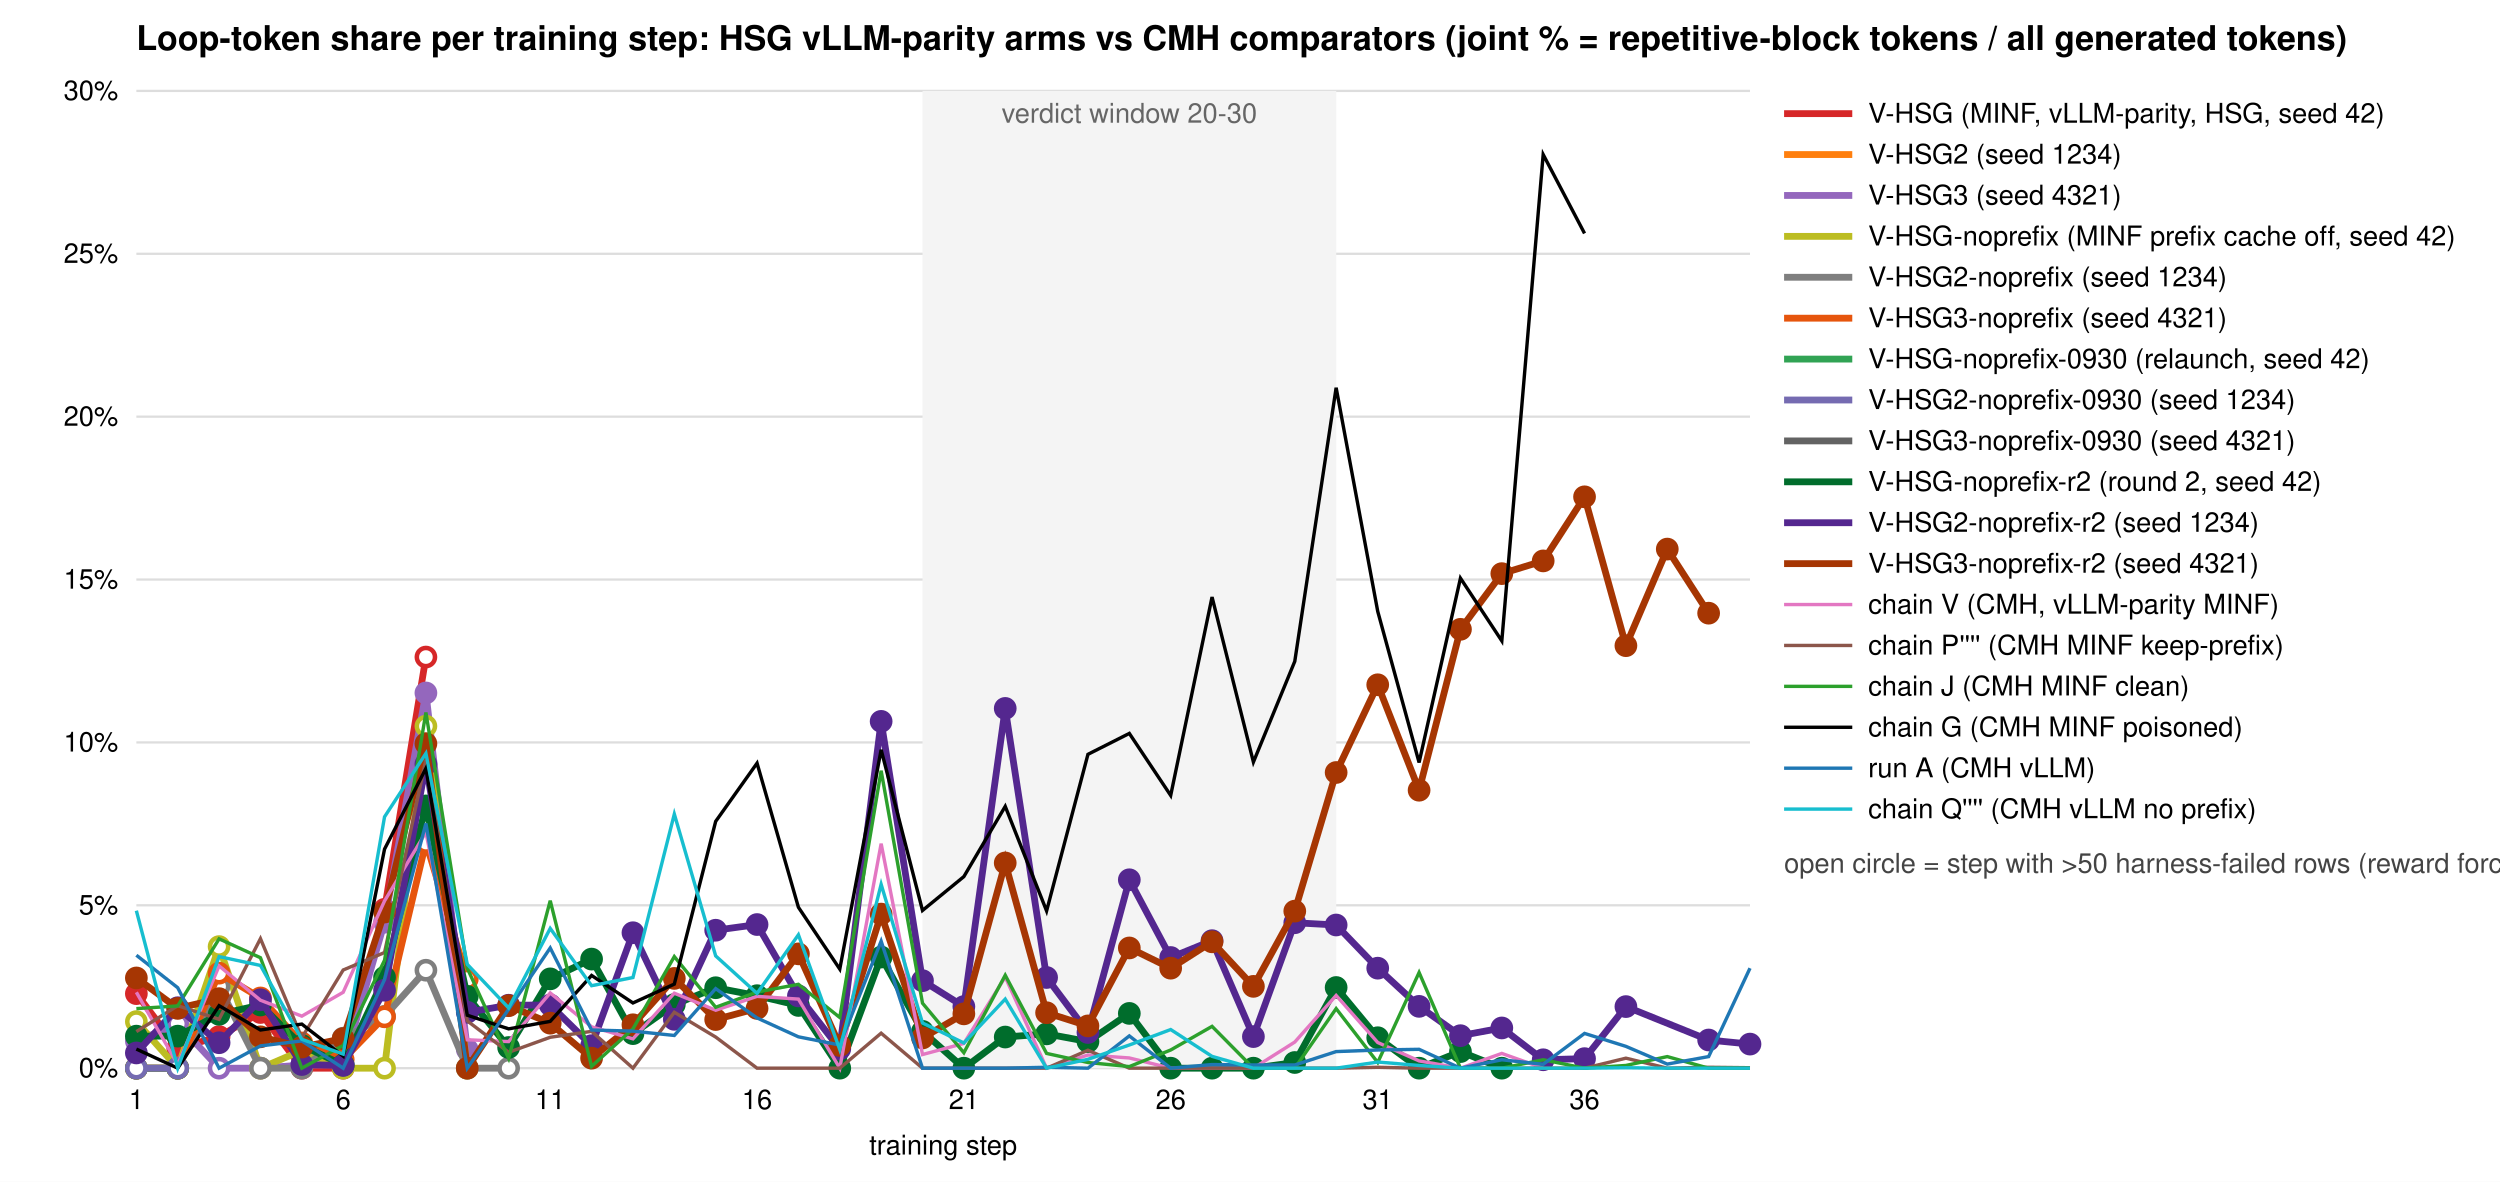
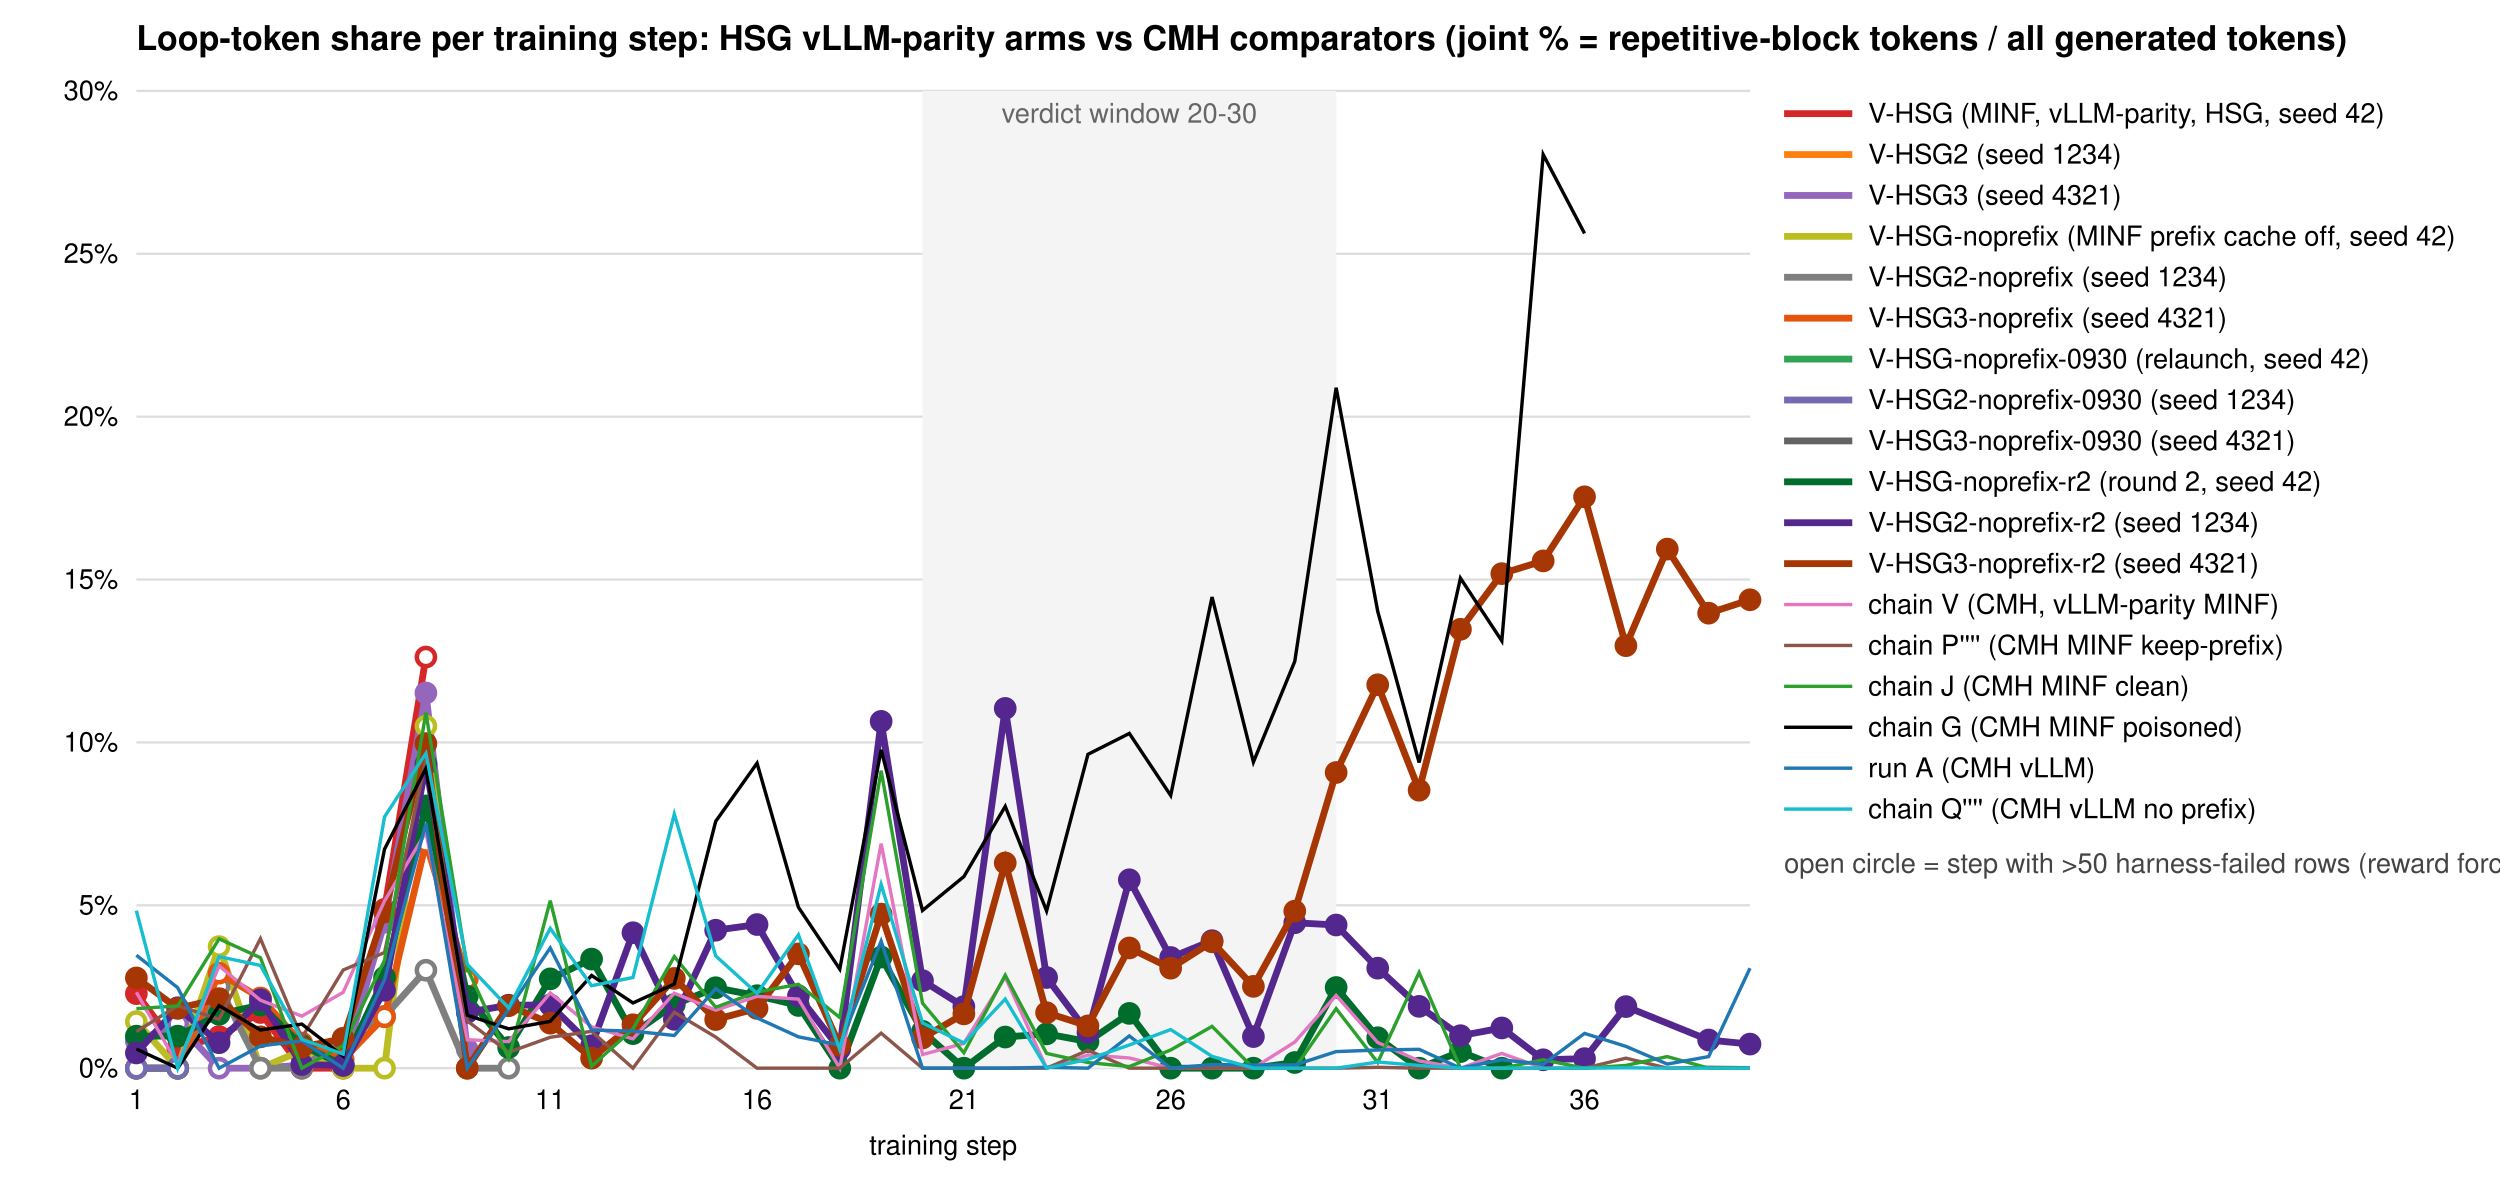
<svg xmlns="http://www.w3.org/2000/svg" width="1100" height="520" font-family="Helvetica,Arial" font-size="12">
  <rect width="1100" height="520" fill="white" />
  <text x="60" y="22" font-size="15" font-weight="bold">Loop-token share per training step: HSG vLLM-parity arms vs CMH comparators (joint % = repetitive-block tokens / all generated tokens)</text>
  <line x1="60" y1="470.0" x2="770" y2="470.0" stroke="#ddd" />
  <text x="52" y="474.0" text-anchor="end">0%</text>
  <line x1="60" y1="398.333" x2="770" y2="398.333" stroke="#ddd" />
  <text x="52" y="402.333" text-anchor="end">5%</text>
  <line x1="60" y1="326.667" x2="770" y2="326.667" stroke="#ddd" />
  <text x="52" y="330.667" text-anchor="end">10%</text>
  <line x1="60" y1="255.0" x2="770" y2="255.0" stroke="#ddd" />
  <text x="52" y="259.0" text-anchor="end">15%</text>
  <line x1="60" y1="183.333" x2="770" y2="183.333" stroke="#ddd" />
  <text x="52" y="187.333" text-anchor="end">20%</text>
  <line x1="60" y1="111.667" x2="770" y2="111.667" stroke="#ddd" />
  <text x="52" y="115.667" text-anchor="end">25%</text>
  <line x1="60" y1="40.0" x2="770" y2="40.0" stroke="#ddd" />
  <text x="52" y="44.0" text-anchor="end">30%</text>
  <text x="60.0" y="488" text-anchor="middle">1</text>
  <text x="151.026" y="488" text-anchor="middle">6</text>
  <text x="242.051" y="488" text-anchor="middle">11</text>
  <text x="333.077" y="488" text-anchor="middle">16</text>
  <text x="424.103" y="488" text-anchor="middle">21</text>
  <text x="515.128" y="488" text-anchor="middle">26</text>
  <text x="606.154" y="488" text-anchor="middle">31</text>
  <text x="697.179" y="488" text-anchor="middle">36</text>
  <text x="415.0" y="508" text-anchor="middle">training step</text>
  <rect x="405.897" y="40" width="182.051" height="430" fill="#f4f4f4" />
  <text x="496.923" y="54" text-anchor="middle" fill="#666">verdict window 20-30</text>
  <polyline fill="none" stroke="#d62728" stroke-width="3" points="60.0,437.2 78.2,461.2 96.4,456.1 114.6,445.5 132.8,470.0 151.0,470.0 169.2,400.1 187.4,289.1" />
  <circle cx="60.0" cy="437.2" r="4" fill="#d62728" stroke="#d62728" stroke-width="2" />
  <circle cx="78.2" cy="461.2" r="4" fill="#d62728" stroke="#d62728" stroke-width="2" />
  <circle cx="96.4" cy="456.1" r="4" fill="#d62728" stroke="#d62728" stroke-width="2" />
  <circle cx="114.6" cy="445.5" r="4" fill="#d62728" stroke="#d62728" stroke-width="2" />
  <circle cx="132.8" cy="470.0" r="4" fill="white" stroke="#d62728" stroke-width="2" />
  <circle cx="151.0" cy="470.0" r="4" fill="white" stroke="#d62728" stroke-width="2" />
  <circle cx="169.2" cy="400.1" r="4" fill="white" stroke="#d62728" stroke-width="2" />
  <circle cx="187.4" cy="289.1" r="4" fill="white" stroke="#d62728" stroke-width="2" />
  <line x1="785" y1="50" x2="815" y2="50" stroke="#d62728" stroke-width="3" />
  <text x="822" y="54">V-HSG (MINF, vLLM-parity, HSG, seed 42)</text>
  <polyline fill="none" stroke="#ff7f0e" stroke-width="3" points="60.0,470.0 78.2,470.0" />
  <circle cx="60.0" cy="470.0" r="4" fill="white" stroke="#ff7f0e" stroke-width="2" />
  <circle cx="78.2" cy="470.0" r="4" fill="white" stroke="#ff7f0e" stroke-width="2" />
  <line x1="785" y1="68" x2="815" y2="68" stroke="#ff7f0e" stroke-width="3" />
  <text x="822" y="72">V-HSG2 (seed 1234)</text>
  <polyline fill="none" stroke="#9467bd" stroke-width="3" points="60.0,458.1 78.2,450.5 96.4,470.0 114.6,470.0 132.8,468.6 151.0,468.5 169.2,405.8 187.4,304.9 205.6,461.8" />
  <circle cx="60.0" cy="458.1" r="4" fill="white" stroke="#9467bd" stroke-width="2" />
  <circle cx="78.2" cy="450.5" r="4" fill="white" stroke="#9467bd" stroke-width="2" />
  <circle cx="96.4" cy="470.0" r="4" fill="white" stroke="#9467bd" stroke-width="2" />
  <circle cx="114.6" cy="470.0" r="4" fill="white" stroke="#9467bd" stroke-width="2" />
  <circle cx="132.8" cy="468.6" r="4" fill="white" stroke="#9467bd" stroke-width="2" />
  <circle cx="151.0" cy="468.5" r="4" fill="white" stroke="#9467bd" stroke-width="2" />
  <circle cx="169.2" cy="405.8" r="4" fill="#9467bd" stroke="#9467bd" stroke-width="2" />
  <circle cx="187.4" cy="304.9" r="4" fill="#9467bd" stroke="#9467bd" stroke-width="2" />
  <circle cx="205.6" cy="461.8" r="4" fill="#9467bd" stroke="#9467bd" stroke-width="2" />
  <line x1="785" y1="86" x2="815" y2="86" stroke="#9467bd" stroke-width="3" />
  <text x="822" y="90">V-HSG3 (seed 4321)</text>
  <polyline fill="none" stroke="#bcbd22" stroke-width="3" points="60.0,449.5 78.2,470.0 96.4,416.5 114.6,470.0 132.8,462.2 151.0,470.0 169.2,470.0 187.4,319.5 205.6,470.0" />
  <circle cx="60.0" cy="449.5" r="4" fill="white" stroke="#bcbd22" stroke-width="2" />
  <circle cx="78.2" cy="470.0" r="4" fill="#bcbd22" stroke="#bcbd22" stroke-width="2" />
  <circle cx="96.4" cy="416.5" r="4" fill="white" stroke="#bcbd22" stroke-width="2" />
  <circle cx="114.6" cy="470.0" r="4" fill="white" stroke="#bcbd22" stroke-width="2" />
  <circle cx="132.8" cy="462.2" r="4" fill="white" stroke="#bcbd22" stroke-width="2" />
  <circle cx="151.0" cy="470.0" r="4" fill="white" stroke="#bcbd22" stroke-width="2" />
  <circle cx="169.2" cy="470.0" r="4" fill="white" stroke="#bcbd22" stroke-width="2" />
  <circle cx="187.4" cy="319.5" r="4" fill="white" stroke="#bcbd22" stroke-width="2" />
  <circle cx="205.6" cy="470.0" r="4" fill="white" stroke="#bcbd22" stroke-width="2" />
  <line x1="785" y1="104" x2="815" y2="104" stroke="#bcbd22" stroke-width="3" />
  <text x="822" y="108">V-HSG-noprefix (MINF prefix cache off, seed 42)</text>
  <polyline fill="none" stroke="#7f7f7f" stroke-width="3" points="60.0,470.0 78.2,470.0 96.4,434.0 114.6,470.0 132.8,470.0 151.0,456.8 169.2,447.2 187.4,426.9 205.6,470.0 223.8,470.0" />
  <circle cx="60.0" cy="470.0" r="4" fill="white" stroke="#7f7f7f" stroke-width="2" />
  <circle cx="78.2" cy="470.0" r="4" fill="white" stroke="#7f7f7f" stroke-width="2" />
  <circle cx="96.4" cy="434.0" r="4" fill="white" stroke="#7f7f7f" stroke-width="2" />
  <circle cx="114.6" cy="470.0" r="4" fill="white" stroke="#7f7f7f" stroke-width="2" />
  <circle cx="132.8" cy="470.0" r="4" fill="white" stroke="#7f7f7f" stroke-width="2" />
  <circle cx="151.0" cy="456.8" r="4" fill="white" stroke="#7f7f7f" stroke-width="2" />
  <circle cx="169.2" cy="447.2" r="4" fill="white" stroke="#7f7f7f" stroke-width="2" />
  <circle cx="187.4" cy="426.9" r="4" fill="white" stroke="#7f7f7f" stroke-width="2" />
  <circle cx="205.6" cy="470.0" r="4" fill="white" stroke="#7f7f7f" stroke-width="2" />
  <circle cx="223.8" cy="470.0" r="4" fill="white" stroke="#7f7f7f" stroke-width="2" />
  <line x1="785" y1="122" x2="815" y2="122" stroke="#7f7f7f" stroke-width="3" />
  <text x="822" y="126">V-HSG2-noprefix (seed 1234)</text>
  <polyline fill="none" stroke="#e6550d" stroke-width="3" points="60.0,470.0 78.2,470.0 96.4,428.2 114.6,439.1 132.8,458.9 151.0,466.2 169.2,447.4 187.4,370.7 205.6,430.8" />
  <circle cx="60.0" cy="470.0" r="4" fill="white" stroke="#e6550d" stroke-width="2" />
  <circle cx="78.2" cy="470.0" r="4" fill="white" stroke="#e6550d" stroke-width="2" />
  <circle cx="96.4" cy="428.2" r="4" fill="white" stroke="#e6550d" stroke-width="2" />
  <circle cx="114.6" cy="439.1" r="4" fill="white" stroke="#e6550d" stroke-width="2" />
  <circle cx="132.8" cy="458.9" r="4" fill="white" stroke="#e6550d" stroke-width="2" />
  <circle cx="151.0" cy="466.2" r="4" fill="#e6550d" stroke="#e6550d" stroke-width="2" />
  <circle cx="169.2" cy="447.4" r="4" fill="white" stroke="#e6550d" stroke-width="2" />
  <circle cx="187.4" cy="370.7" r="4" fill="white" stroke="#e6550d" stroke-width="2" />
  <circle cx="205.6" cy="430.8" r="4" fill="white" stroke="#e6550d" stroke-width="2" />
  <line x1="785" y1="140" x2="815" y2="140" stroke="#e6550d" stroke-width="3" />
  <text x="822" y="144">V-HSG3-noprefix (seed 4321)</text>
  <polyline fill="none" stroke="#31a354" stroke-width="3" points="60.0,470.0 78.2,470.0" />
  <circle cx="60.0" cy="470.0" r="4" fill="white" stroke="#31a354" stroke-width="2" />
  <circle cx="78.2" cy="470.0" r="4" fill="white" stroke="#31a354" stroke-width="2" />
  <line x1="785" y1="158" x2="815" y2="158" stroke="#31a354" stroke-width="3" />
  <text x="822" y="162">V-HSG-noprefix-0930 (relaunch, seed 42)</text>
  <polyline fill="none" stroke="#756bb1" stroke-width="3" points="60.0,470.0 78.2,470.0" />
  <circle cx="60.0" cy="470.0" r="4" fill="white" stroke="#756bb1" stroke-width="2" />
  <circle cx="78.2" cy="470.0" r="4" fill="white" stroke="#756bb1" stroke-width="2" />
  <line x1="785" y1="176" x2="815" y2="176" stroke="#756bb1" stroke-width="3" />
  <text x="822" y="180">V-HSG2-noprefix-0930 (seed 1234)</text>
  <line x1="785" y1="194" x2="815" y2="194" stroke="#636363" stroke-width="3" />
  <text x="822" y="198">V-HSG3-noprefix-0930 (seed 4321)</text>
  <polyline fill="none" stroke="#006d2c" stroke-width="3" points="60.0,455.9 78.2,455.9 96.4,446.3 114.6,442.2 132.8,460.0 151.0,468.6 169.2,430.0 187.4,354.6 205.6,438.4 223.8,460.9 242.1,430.7 260.3,422.0 278.5,454.8 296.7,442.0 314.9,434.6 333.1,438.1 351.3,442.4 369.5,470.0 387.7,421.1 405.9,453.8 424.1,470.0 442.3,456.3 460.5,454.9 478.7,458.3 496.9,445.9 515.1,470.0 533.3,470.0 551.5,470.0 569.7,467.5 587.9,434.5 606.2,456.6 624.4,470.0 642.6,462.7 660.8,470.0" />
  <circle cx="60.0" cy="455.9" r="4" fill="#006d2c" stroke="#006d2c" stroke-width="2" />
  <circle cx="78.2" cy="455.9" r="4" fill="#006d2c" stroke="#006d2c" stroke-width="2" />
  <circle cx="96.4" cy="446.3" r="4" fill="#006d2c" stroke="#006d2c" stroke-width="2" />
  <circle cx="114.6" cy="442.2" r="4" fill="#006d2c" stroke="#006d2c" stroke-width="2" />
  <circle cx="132.8" cy="460.0" r="4" fill="#006d2c" stroke="#006d2c" stroke-width="2" />
  <circle cx="151.0" cy="468.6" r="4" fill="#006d2c" stroke="#006d2c" stroke-width="2" />
  <circle cx="169.2" cy="430.0" r="4" fill="#006d2c" stroke="#006d2c" stroke-width="2" />
  <circle cx="187.4" cy="354.6" r="4" fill="#006d2c" stroke="#006d2c" stroke-width="2" />
  <circle cx="205.6" cy="438.4" r="4" fill="#006d2c" stroke="#006d2c" stroke-width="2" />
  <circle cx="223.8" cy="460.9" r="4" fill="#006d2c" stroke="#006d2c" stroke-width="2" />
  <circle cx="242.1" cy="430.7" r="4" fill="#006d2c" stroke="#006d2c" stroke-width="2" />
  <circle cx="260.3" cy="422.0" r="4" fill="#006d2c" stroke="#006d2c" stroke-width="2" />
  <circle cx="278.5" cy="454.8" r="4" fill="#006d2c" stroke="#006d2c" stroke-width="2" />
  <circle cx="296.7" cy="442.0" r="4" fill="#006d2c" stroke="#006d2c" stroke-width="2" />
  <circle cx="314.9" cy="434.6" r="4" fill="#006d2c" stroke="#006d2c" stroke-width="2" />
  <circle cx="333.1" cy="438.1" r="4" fill="#006d2c" stroke="#006d2c" stroke-width="2" />
  <circle cx="351.3" cy="442.4" r="4" fill="#006d2c" stroke="#006d2c" stroke-width="2" />
  <circle cx="369.5" cy="470.0" r="4" fill="#006d2c" stroke="#006d2c" stroke-width="2" />
  <circle cx="387.7" cy="421.1" r="4" fill="#006d2c" stroke="#006d2c" stroke-width="2" />
  <circle cx="405.9" cy="453.8" r="4" fill="#006d2c" stroke="#006d2c" stroke-width="2" />
  <circle cx="424.1" cy="470.0" r="4" fill="#006d2c" stroke="#006d2c" stroke-width="2" />
  <circle cx="442.3" cy="456.3" r="4" fill="#006d2c" stroke="#006d2c" stroke-width="2" />
  <circle cx="460.5" cy="454.9" r="4" fill="#006d2c" stroke="#006d2c" stroke-width="2" />
  <circle cx="478.7" cy="458.3" r="4" fill="#006d2c" stroke="#006d2c" stroke-width="2" />
  <circle cx="496.9" cy="445.9" r="4" fill="#006d2c" stroke="#006d2c" stroke-width="2" />
  <circle cx="515.1" cy="470.0" r="4" fill="#006d2c" stroke="#006d2c" stroke-width="2" />
  <circle cx="533.3" cy="470.0" r="4" fill="#006d2c" stroke="#006d2c" stroke-width="2" />
  <circle cx="551.5" cy="470.0" r="4" fill="#006d2c" stroke="#006d2c" stroke-width="2" />
  <circle cx="569.7" cy="467.5" r="4" fill="#006d2c" stroke="#006d2c" stroke-width="2" />
  <circle cx="587.9" cy="434.5" r="4" fill="#006d2c" stroke="#006d2c" stroke-width="2" />
  <circle cx="606.2" cy="456.6" r="4" fill="#006d2c" stroke="#006d2c" stroke-width="2" />
  <circle cx="624.4" cy="470.0" r="4" fill="#006d2c" stroke="#006d2c" stroke-width="2" />
  <circle cx="642.6" cy="462.7" r="4" fill="#006d2c" stroke="#006d2c" stroke-width="2" />
  <circle cx="660.8" cy="470.0" r="4" fill="#006d2c" stroke="#006d2c" stroke-width="2" />
  <line x1="785" y1="212" x2="815" y2="212" stroke="#006d2c" stroke-width="3" />
  <text x="822" y="216">V-HSG-noprefix-r2 (round 2, seed 42)</text>
  <polyline fill="none" stroke="#54278f" stroke-width="3" points="60.0,463.3 78.2,443.4 96.4,458.8 114.6,439.9 132.8,468.4 151.0,468.8 169.2,435.7 187.4,336.2 205.6,445.4 223.8,442.3 242.1,442.2 260.3,460.1 278.5,410.4 296.7,448.5 314.9,409.3 333.1,406.8 351.3,438.2 369.5,461.5 387.7,317.4 405.9,431.5 424.1,442.9 442.3,311.7 460.5,430.1 478.7,454.3 496.9,387.1 515.1,421.3 533.3,413.9 551.5,456.1 569.7,406.0 587.9,407.0 606.2,426.0 624.4,442.8 642.6,455.7 660.8,452.3 679.0,466.3 697.2,465.8 715.4,442.9 751.8,457.6 770.0,459.4" />
  <circle cx="60.0" cy="463.3" r="4" fill="#54278f" stroke="#54278f" stroke-width="2" />
  <circle cx="78.2" cy="443.4" r="4" fill="#54278f" stroke="#54278f" stroke-width="2" />
  <circle cx="96.4" cy="458.8" r="4" fill="#54278f" stroke="#54278f" stroke-width="2" />
  <circle cx="114.6" cy="439.9" r="4" fill="#54278f" stroke="#54278f" stroke-width="2" />
  <circle cx="132.8" cy="468.4" r="4" fill="#54278f" stroke="#54278f" stroke-width="2" />
  <circle cx="151.0" cy="468.8" r="4" fill="#54278f" stroke="#54278f" stroke-width="2" />
  <circle cx="169.2" cy="435.7" r="4" fill="#54278f" stroke="#54278f" stroke-width="2" />
  <circle cx="187.4" cy="336.2" r="4" fill="#54278f" stroke="#54278f" stroke-width="2" />
  <circle cx="205.6" cy="445.4" r="4" fill="#54278f" stroke="#54278f" stroke-width="2" />
  <circle cx="223.8" cy="442.3" r="4" fill="#54278f" stroke="#54278f" stroke-width="2" />
  <circle cx="242.1" cy="442.2" r="4" fill="#54278f" stroke="#54278f" stroke-width="2" />
  <circle cx="260.3" cy="460.1" r="4" fill="#54278f" stroke="#54278f" stroke-width="2" />
  <circle cx="278.5" cy="410.4" r="4" fill="#54278f" stroke="#54278f" stroke-width="2" />
  <circle cx="296.7" cy="448.5" r="4" fill="#54278f" stroke="#54278f" stroke-width="2" />
  <circle cx="314.9" cy="409.3" r="4" fill="#54278f" stroke="#54278f" stroke-width="2" />
  <circle cx="333.1" cy="406.8" r="4" fill="#54278f" stroke="#54278f" stroke-width="2" />
  <circle cx="351.3" cy="438.2" r="4" fill="#54278f" stroke="#54278f" stroke-width="2" />
  <circle cx="369.5" cy="461.5" r="4" fill="#54278f" stroke="#54278f" stroke-width="2" />
  <circle cx="387.7" cy="317.4" r="4" fill="#54278f" stroke="#54278f" stroke-width="2" />
  <circle cx="405.9" cy="431.5" r="4" fill="#54278f" stroke="#54278f" stroke-width="2" />
  <circle cx="424.1" cy="442.9" r="4" fill="#54278f" stroke="#54278f" stroke-width="2" />
  <circle cx="442.3" cy="311.7" r="4" fill="#54278f" stroke="#54278f" stroke-width="2" />
  <circle cx="460.5" cy="430.1" r="4" fill="#54278f" stroke="#54278f" stroke-width="2" />
  <circle cx="478.7" cy="454.3" r="4" fill="#54278f" stroke="#54278f" stroke-width="2" />
  <circle cx="496.9" cy="387.1" r="4" fill="#54278f" stroke="#54278f" stroke-width="2" />
  <circle cx="515.1" cy="421.3" r="4" fill="#54278f" stroke="#54278f" stroke-width="2" />
  <circle cx="533.3" cy="413.9" r="4" fill="#54278f" stroke="#54278f" stroke-width="2" />
  <circle cx="551.5" cy="456.1" r="4" fill="#54278f" stroke="#54278f" stroke-width="2" />
  <circle cx="569.7" cy="406.0" r="4" fill="#54278f" stroke="#54278f" stroke-width="2" />
  <circle cx="587.9" cy="407.0" r="4" fill="#54278f" stroke="#54278f" stroke-width="2" />
  <circle cx="606.2" cy="426.0" r="4" fill="#54278f" stroke="#54278f" stroke-width="2" />
  <circle cx="624.4" cy="442.8" r="4" fill="#54278f" stroke="#54278f" stroke-width="2" />
  <circle cx="642.6" cy="455.7" r="4" fill="#54278f" stroke="#54278f" stroke-width="2" />
  <circle cx="660.8" cy="452.3" r="4" fill="#54278f" stroke="#54278f" stroke-width="2" />
  <circle cx="679.0" cy="466.3" r="4" fill="#54278f" stroke="#54278f" stroke-width="2" />
  <circle cx="697.2" cy="465.8" r="4" fill="#54278f" stroke="#54278f" stroke-width="2" />
  <circle cx="715.4" cy="442.9" r="4" fill="#54278f" stroke="#54278f" stroke-width="2" />
  <circle cx="751.8" cy="457.6" r="4" fill="#54278f" stroke="#54278f" stroke-width="2" />
  <circle cx="770.0" cy="459.4" r="4" fill="#54278f" stroke="#54278f" stroke-width="2" />
  <line x1="785" y1="230" x2="815" y2="230" stroke="#54278f" stroke-width="3" />
  <text x="822" y="234">V-HSG2-noprefix-r2 (seed 1234)</text>
-   <polyline fill="none" stroke="#a63603" stroke-width="3" points="60.0,430.3 78.2,443.7 96.4,439.4 114.6,456.2 132.8,460.7 151.0,457.0 169.2,401.3 187.4,327.2 205.6,470.0 223.8,442.5 242.1,450.2 260.3,465.6 278.5,450.9 296.7,430.5 314.9,448.6 333.1,443.7 351.3,419.7 369.5,460.0 387.7,402.2 405.9,456.7 424.1,446.1 442.3,379.7 460.5,445.6 478.7,451.4 496.9,417.1 515.1,426.0 533.3,414.4 551.5,434.0 569.7,400.9 587.9,339.9 606.2,301.3 624.4,347.7 642.6,276.9 660.8,252.4 679.0,246.8 697.2,218.6 715.4,284.1 733.6,241.6 751.8,269.8" />
+   <polyline fill="none" stroke="#a63603" stroke-width="3" points="60.0,430.3 78.2,443.7 96.4,439.4 114.6,456.2 132.8,460.7 151.0,457.0 169.2,401.3 187.4,327.2 205.6,470.0 223.8,442.5 242.1,450.2 260.3,465.6 278.5,450.9 296.7,430.5 314.9,448.6 333.1,443.7 351.3,419.7 369.5,460.0 387.7,402.2 405.9,456.7 424.1,446.1 442.3,379.7 460.5,445.6 478.7,451.4 496.9,417.1 515.1,426.0 533.3,414.4 551.5,434.0 569.7,400.9 587.9,339.9 606.2,301.3 624.4,347.7 642.6,276.9 660.8,252.4 679.0,246.8 697.2,218.6 715.4,284.1 733.6,241.6 751.8,269.8 770.0,263.9" />
  <circle cx="60.0" cy="430.3" r="4" fill="#a63603" stroke="#a63603" stroke-width="2" />
  <circle cx="78.2" cy="443.7" r="4" fill="#a63603" stroke="#a63603" stroke-width="2" />
  <circle cx="96.4" cy="439.4" r="4" fill="#a63603" stroke="#a63603" stroke-width="2" />
  <circle cx="114.6" cy="456.2" r="4" fill="#a63603" stroke="#a63603" stroke-width="2" />
  <circle cx="132.8" cy="460.7" r="4" fill="#a63603" stroke="#a63603" stroke-width="2" />
  <circle cx="151.0" cy="457.0" r="4" fill="#a63603" stroke="#a63603" stroke-width="2" />
  <circle cx="169.2" cy="401.3" r="4" fill="#a63603" stroke="#a63603" stroke-width="2" />
  <circle cx="187.4" cy="327.2" r="4" fill="#a63603" stroke="#a63603" stroke-width="2" />
  <circle cx="205.6" cy="470.0" r="4" fill="#a63603" stroke="#a63603" stroke-width="2" />
  <circle cx="223.8" cy="442.5" r="4" fill="#a63603" stroke="#a63603" stroke-width="2" />
  <circle cx="242.1" cy="450.2" r="4" fill="#a63603" stroke="#a63603" stroke-width="2" />
  <circle cx="260.3" cy="465.6" r="4" fill="#a63603" stroke="#a63603" stroke-width="2" />
  <circle cx="278.5" cy="450.9" r="4" fill="#a63603" stroke="#a63603" stroke-width="2" />
  <circle cx="296.7" cy="430.5" r="4" fill="#a63603" stroke="#a63603" stroke-width="2" />
  <circle cx="314.9" cy="448.6" r="4" fill="#a63603" stroke="#a63603" stroke-width="2" />
  <circle cx="333.1" cy="443.7" r="4" fill="#a63603" stroke="#a63603" stroke-width="2" />
  <circle cx="351.3" cy="419.7" r="4" fill="#a63603" stroke="#a63603" stroke-width="2" />
  <circle cx="369.5" cy="460.0" r="4" fill="#a63603" stroke="#a63603" stroke-width="2" />
  <circle cx="387.7" cy="402.2" r="4" fill="#a63603" stroke="#a63603" stroke-width="2" />
  <circle cx="405.9" cy="456.7" r="4" fill="#a63603" stroke="#a63603" stroke-width="2" />
  <circle cx="424.1" cy="446.1" r="4" fill="#a63603" stroke="#a63603" stroke-width="2" />
  <circle cx="442.3" cy="379.7" r="4" fill="#a63603" stroke="#a63603" stroke-width="2" />
  <circle cx="460.5" cy="445.6" r="4" fill="#a63603" stroke="#a63603" stroke-width="2" />
  <circle cx="478.7" cy="451.4" r="4" fill="#a63603" stroke="#a63603" stroke-width="2" />
  <circle cx="496.9" cy="417.1" r="4" fill="#a63603" stroke="#a63603" stroke-width="2" />
  <circle cx="515.1" cy="426.0" r="4" fill="#a63603" stroke="#a63603" stroke-width="2" />
  <circle cx="533.3" cy="414.4" r="4" fill="#a63603" stroke="#a63603" stroke-width="2" />
  <circle cx="551.5" cy="434.0" r="4" fill="#a63603" stroke="#a63603" stroke-width="2" />
  <circle cx="569.7" cy="400.9" r="4" fill="#a63603" stroke="#a63603" stroke-width="2" />
  <circle cx="587.9" cy="339.9" r="4" fill="#a63603" stroke="#a63603" stroke-width="2" />
  <circle cx="606.2" cy="301.3" r="4" fill="#a63603" stroke="#a63603" stroke-width="2" />
  <circle cx="624.4" cy="347.7" r="4" fill="#a63603" stroke="#a63603" stroke-width="2" />
  <circle cx="642.6" cy="276.9" r="4" fill="#a63603" stroke="#a63603" stroke-width="2" />
  <circle cx="660.8" cy="252.4" r="4" fill="#a63603" stroke="#a63603" stroke-width="2" />
  <circle cx="679.0" cy="246.8" r="4" fill="#a63603" stroke="#a63603" stroke-width="2" />
  <circle cx="697.2" cy="218.6" r="4" fill="#a63603" stroke="#a63603" stroke-width="2" />
  <circle cx="715.4" cy="284.1" r="4" fill="#a63603" stroke="#a63603" stroke-width="2" />
  <circle cx="733.6" cy="241.6" r="4" fill="#a63603" stroke="#a63603" stroke-width="2" />
  <circle cx="751.8" cy="269.8" r="4" fill="#a63603" stroke="#a63603" stroke-width="2" />
+   <circle cx="770.0" cy="263.9" r="4" fill="#a63603" stroke="#a63603" stroke-width="2" />
  <line x1="785" y1="248" x2="815" y2="248" stroke="#a63603" stroke-width="3" />
  <text x="822" y="252">V-HSG3-noprefix-r2 (seed 4321)</text>
  <polyline fill="none" stroke="#e377c2" stroke-width="1.5" points="60.0,436.6 78.2,468.4 96.4,425.0 114.6,440.1 132.8,447.1 151.0,436.6 169.2,396.4 187.4,366.2 205.6,457.5 223.8,458.3 242.1,436.9 260.3,451.8 278.5,457.1 296.7,437.0 314.9,444.5 333.1,438.4 351.3,439.6 369.5,470.0 387.7,371.2 405.9,464.0 424.1,459.1 442.3,429.9 460.5,470.0 478.7,464.2 496.9,465.5 515.1,470.0 533.3,470.0 551.5,470.0 569.7,458.5 587.9,438.0 606.2,458.7 624.4,466.8 642.6,470.0 660.8,463.5 679.0,470.0" />
  <line x1="785" y1="266" x2="815" y2="266" stroke="#e377c2" stroke-width="1.5" />
  <text x="822" y="270">chain V (CMH, vLLM-parity MINF)</text>
  <polyline fill="none" stroke="#8c564b" stroke-width="1.5" points="60.0,453.9 78.2,442.5 96.4,448.5 114.6,413.0 132.8,456.6 151.0,426.8 169.2,419.1 187.4,334.3 205.6,449.2 223.8,463.0 242.1,456.4 260.3,453.8 278.5,470.0 296.7,445.4 314.9,456.3 333.1,470.0 351.3,470.0 369.5,470.0 387.7,454.6 405.9,470.0 424.1,470.0 442.3,470.0 460.5,470.0 478.7,462.1 496.9,470.0 515.1,470.0 533.3,470.0 551.5,470.0 569.7,470.0 587.9,470.0 606.2,469.6 624.4,470.0 642.6,470.0 660.8,470.0 679.0,470.0 697.2,470.0 715.4,465.6 733.6,470.0 751.8,469.6 770.0,469.8" />
  <line x1="785" y1="284" x2="815" y2="284" stroke="#8c564b" stroke-width="1.5" />
  <text x="822" y="288">chain P'''' (CMH MINF keep-prefix)</text>
  <polyline fill="none" stroke="#2ca02c" stroke-width="1.5" points="60.0,443.8 78.2,442.6 96.4,413.1 114.6,421.4 132.8,470.0 151.0,460.0 169.2,422.5 187.4,313.5 205.6,426.0 223.8,465.7 242.1,396.3 260.3,469.2 278.5,452.7 296.7,420.9 314.9,443.2 333.1,436.5 351.3,433.1 369.5,447.7 387.7,339.1 405.9,441.4 424.1,463.2 442.3,429.1 460.5,463.5 478.7,467.5 496.9,469.3 515.1,462.0 533.3,451.6 551.5,470.0 569.7,470.0 587.9,443.8 606.2,467.5 624.4,427.9 642.6,470.0 660.8,470.0 679.0,466.3 697.2,470.0 715.4,468.8 733.6,464.9 751.8,470.0 770.0,470.0" />
  <line x1="785" y1="302" x2="815" y2="302" stroke="#2ca02c" stroke-width="1.5" />
  <text x="822" y="306">chain J (CMH MINF clean)</text>
  <polyline fill="none" stroke="#000000" stroke-width="1.5" points="60.0,461.6 78.2,470.0 96.4,442.5 114.6,453.2 132.8,450.6 151.0,464.7 169.2,373.6 187.4,338.1 205.6,446.7 223.8,452.7 242.1,449.4 260.3,429.2 278.5,441.3 296.7,433.0 314.9,361.4 333.1,335.8 351.3,399.2 369.5,426.4 387.7,329.9 405.9,400.6 424.1,385.7 442.3,354.8 460.5,400.8 478.7,331.9 496.9,322.7 515.1,350.0 533.3,262.7 551.5,335.3 569.7,291.0 587.9,170.6 606.2,269.0 624.4,335.5 642.6,254.4 660.8,282.0 679.0,68.0 697.2,102.7" />
  <line x1="785" y1="320" x2="815" y2="320" stroke="#000000" stroke-width="1.5" />
  <text x="822" y="324">chain G (CMH MINF poisoned)</text>
  <polyline fill="none" stroke="#1f77b4" stroke-width="1.5" points="60.0,420.3 78.2,434.6 96.4,470.0 114.6,460.2 132.8,458.0 151.0,470.0 169.2,431.0 187.4,362.3 205.6,470.0 223.8,444.1 242.1,417.1 260.3,453.2 278.5,453.7 296.7,455.6 314.9,435.0 333.1,447.9 351.3,456.2 369.5,459.8 387.7,414.1 405.9,470.0 424.1,470.0 442.3,470.0 460.5,469.6 478.7,470.0 496.9,455.8 515.1,470.0 533.3,468.4 551.5,468.6 569.7,468.6 587.9,462.7 606.2,462.0 624.4,461.7 642.6,470.0 660.8,466.3 679.0,468.3 697.2,454.7 715.4,460.4 733.6,468.2 751.8,464.9 770.0,426.0" />
  <line x1="785" y1="338" x2="815" y2="338" stroke="#1f77b4" stroke-width="1.5" />
  <text x="822" y="342">run A (CMH vLLM)</text>
  <polyline fill="none" stroke="#17becf" stroke-width="1.5" points="60.0,400.7 78.2,470.0 96.4,420.9 114.6,424.8 132.8,457.3 151.0,463.8 169.2,359.4 187.4,331.5 205.6,424.3 223.8,443.5 242.1,408.5 260.3,433.7 278.5,430.1 296.7,358.2 314.9,420.6 333.1,437.1 351.3,411.3 369.5,461.8 387.7,389.1 405.9,450.1 424.1,458.9 442.3,439.6 460.5,470.0 478.7,466.1 496.9,459.8 515.1,453.0 533.3,464.8 551.5,470.0 569.7,470.0 587.9,470.0 606.2,467.3 624.4,468.8 642.6,470.0 660.8,470.0 679.0,470.0 697.2,470.0 715.4,469.8 733.6,470.0 751.8,470.0 770.0,470.0" />
  <line x1="785" y1="356" x2="815" y2="356" stroke="#17becf" stroke-width="1.5" />
  <text x="822" y="360">chain Q'''' (CMH vLLM no prefix)</text>
  <text x="785" y="384" fill="#444">open circle = step with &gt;50 harness-failed rows (reward forced 0)</text>
</svg>
